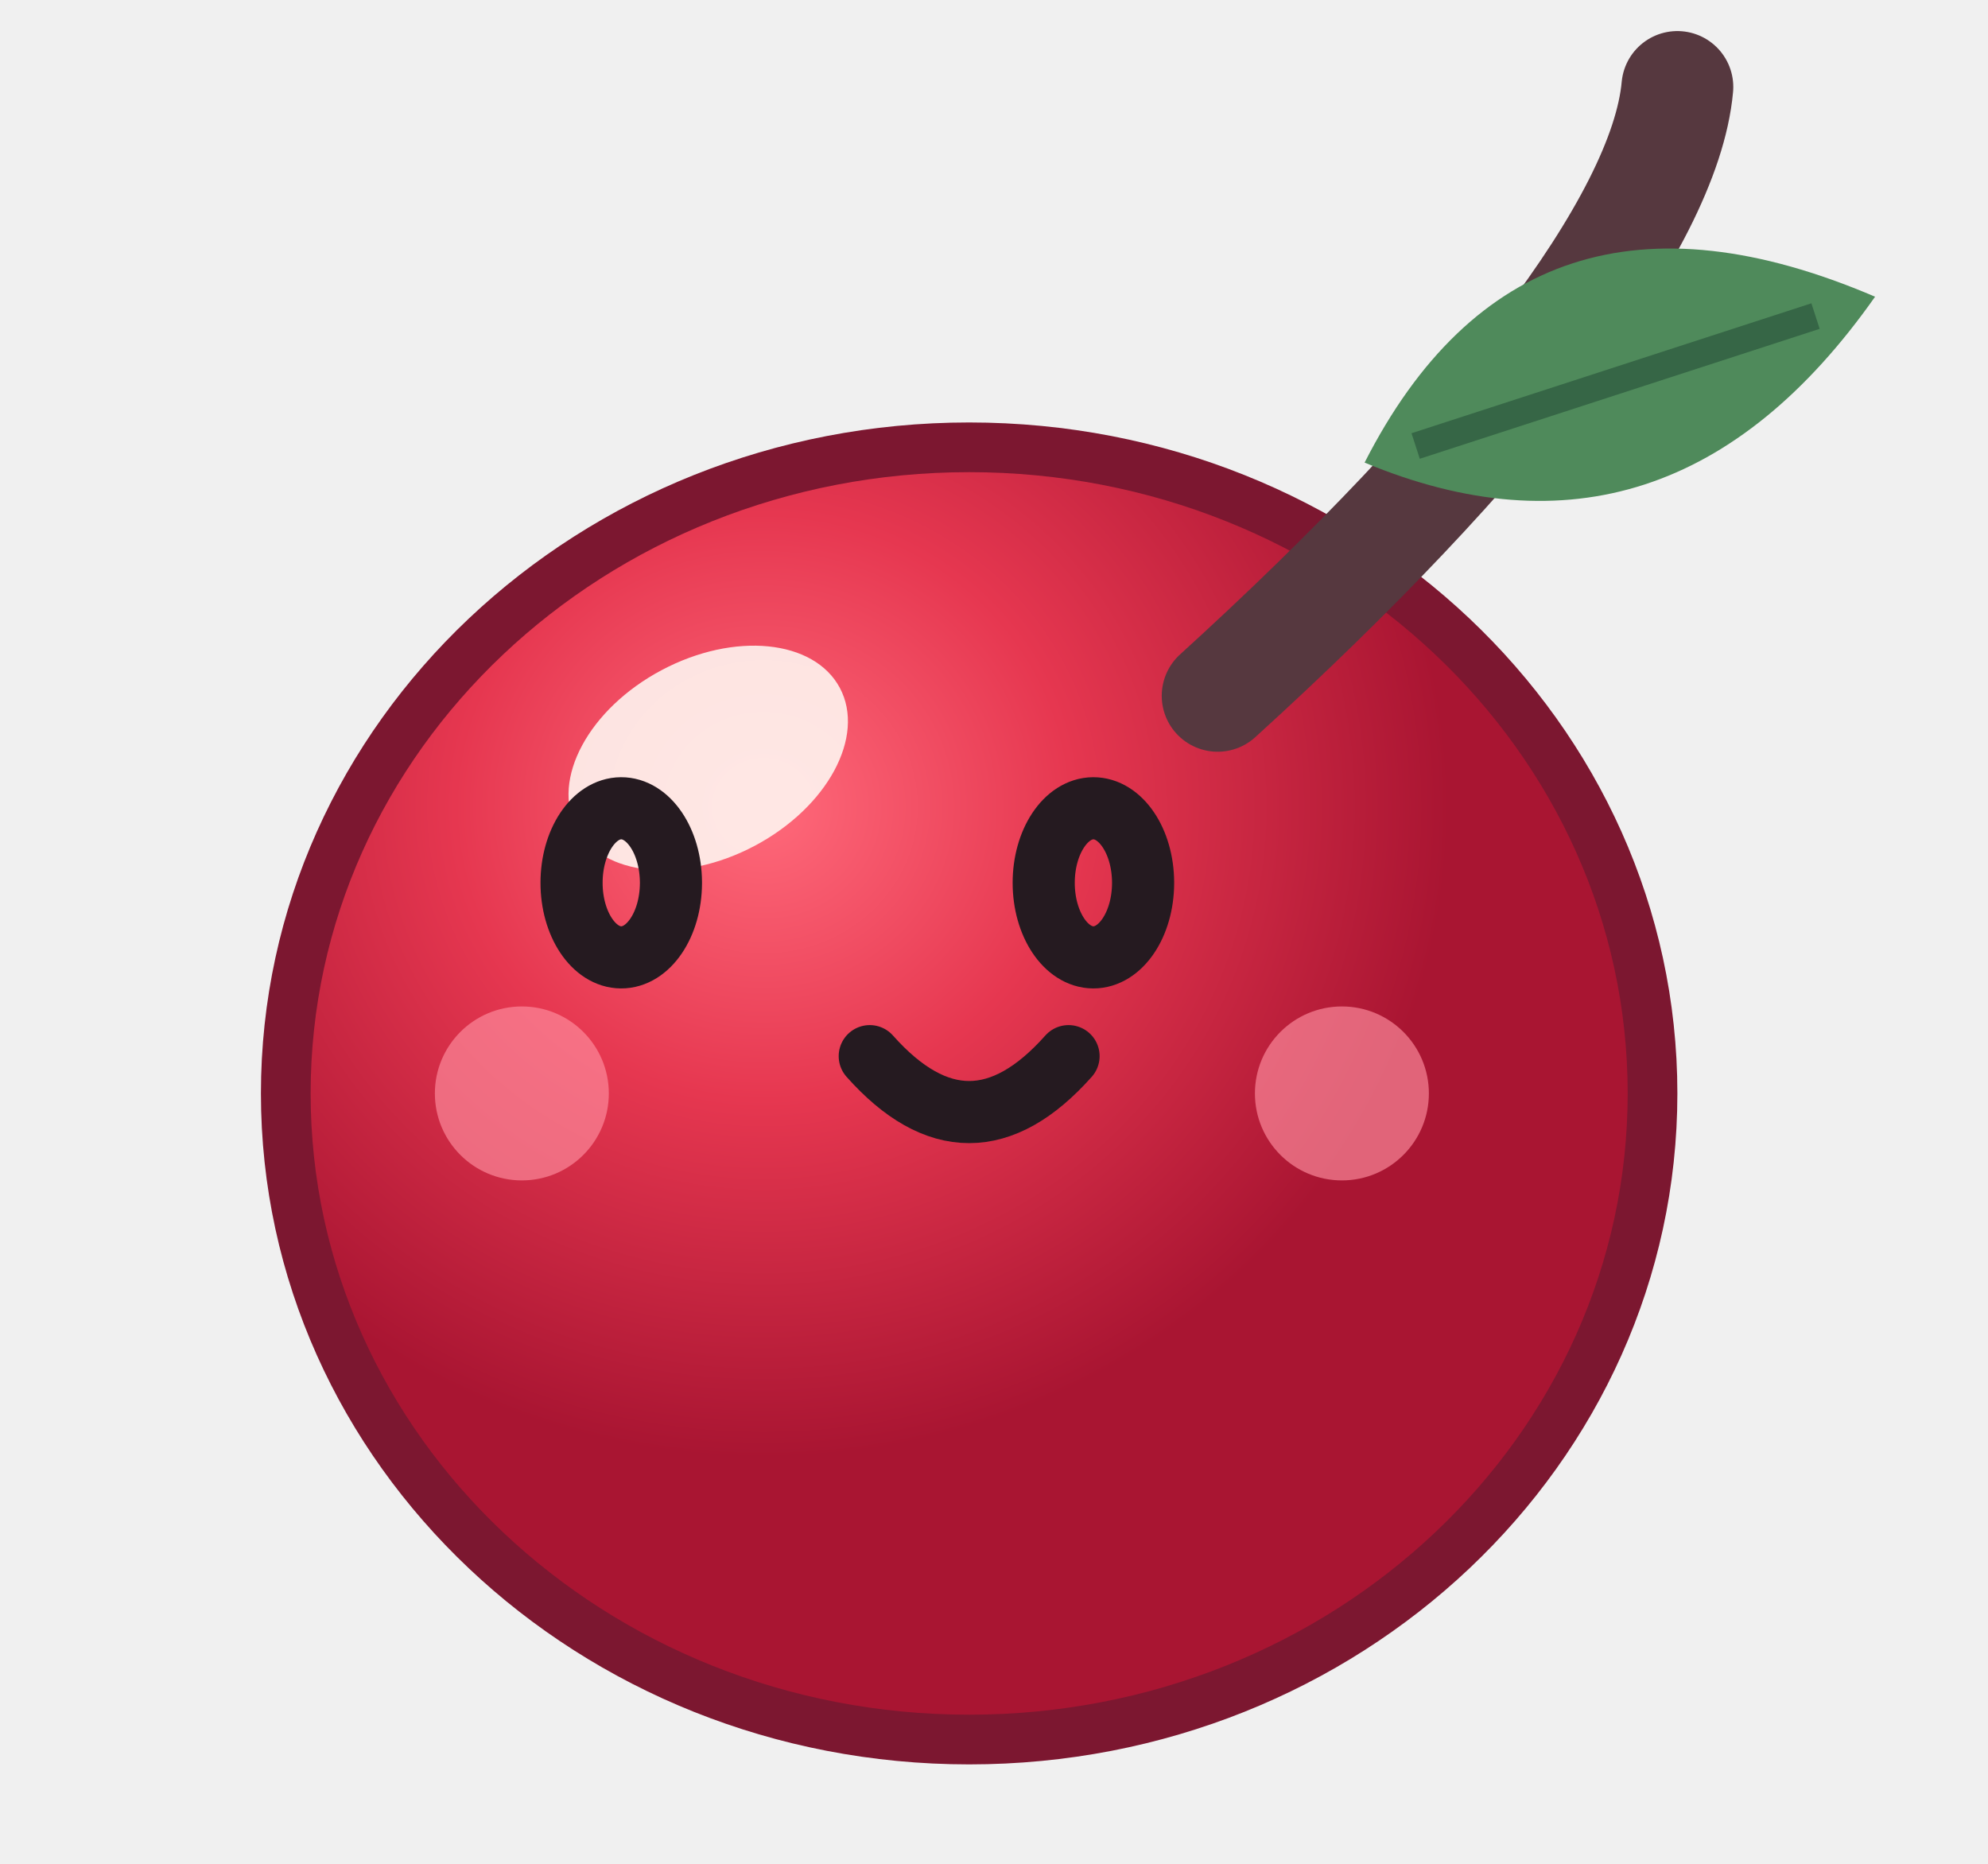
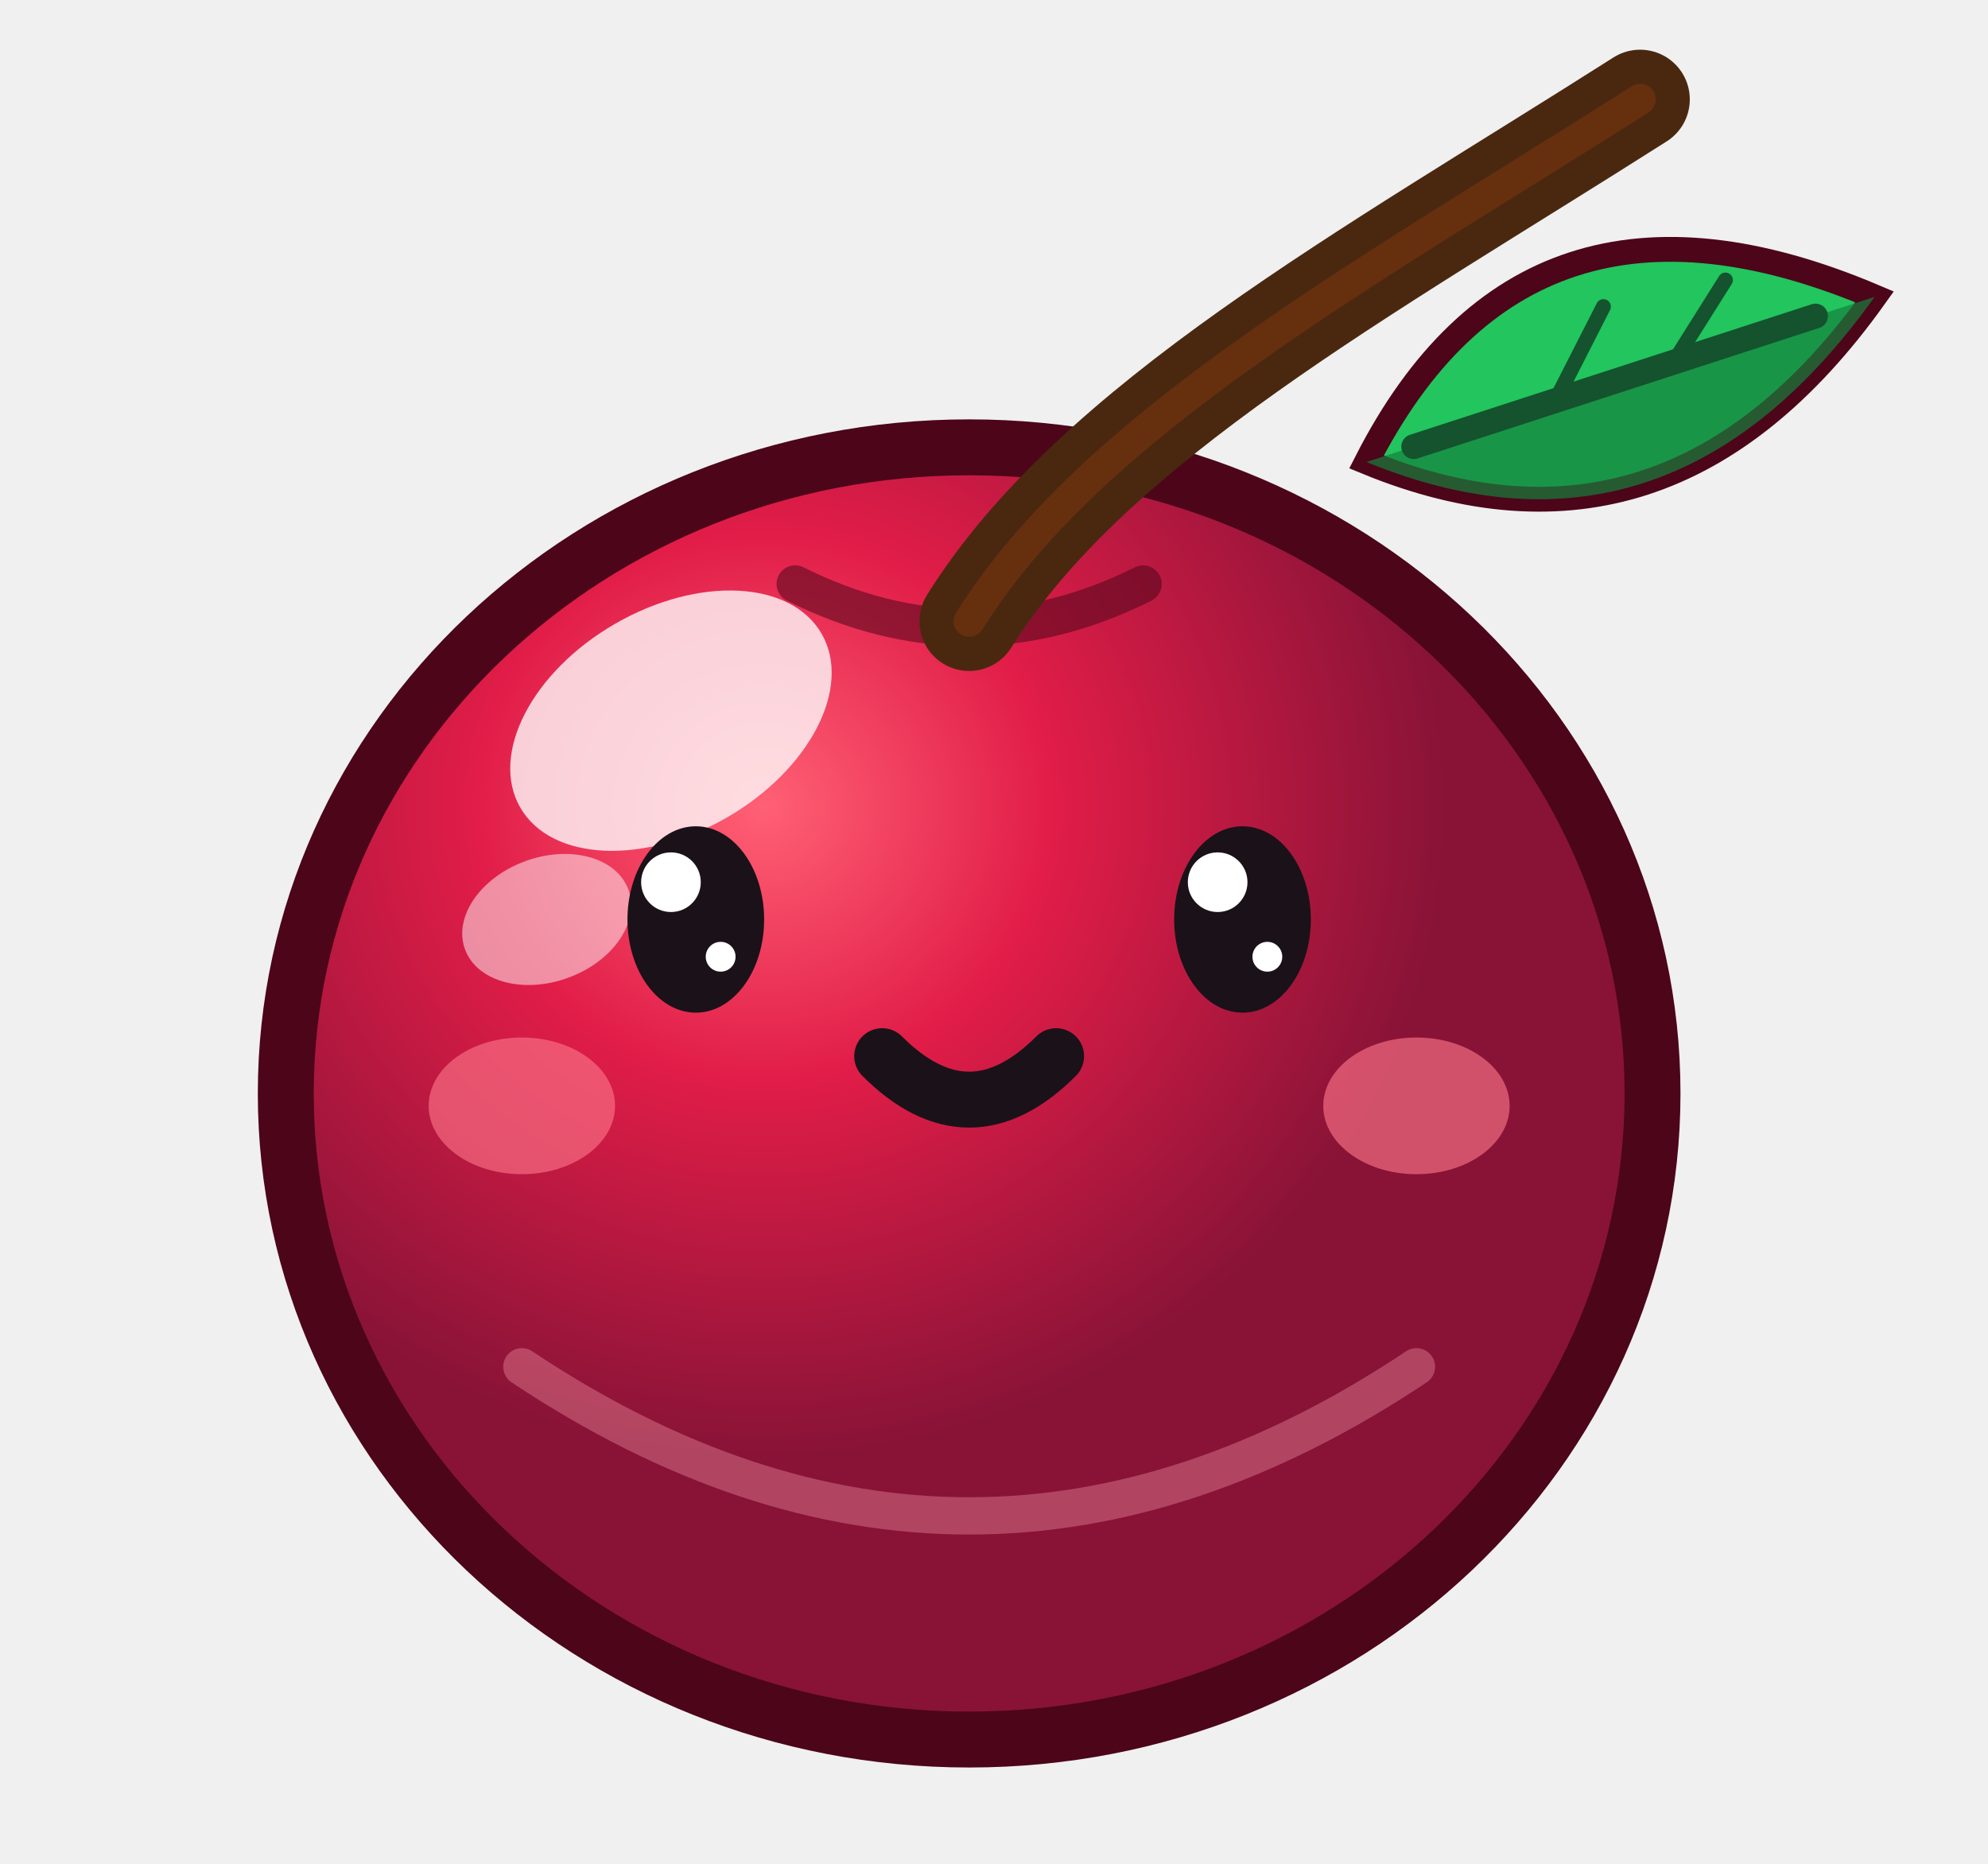
<svg xmlns="http://www.w3.org/2000/svg" width="160" height="150" viewBox="0 0 160 150">
  <defs>
-     <radialGradient id="g" cx="35%" cy="28%">
-       <stop offset="0" stop-color="#FF6A7B" />
-       <stop offset=".45" stop-color="#E63750" />
-       <stop offset="1" stop-color="#A91532" />
+     <radialGradient id="cherry_grad" cx="35%" cy="28%">
+       <stop offset="0%" stop-color="#FF6075" />
+       <stop offset="42%" stop-color="#E11D48" />
+       <stop offset="100%" stop-color="#881337" />
    </radialGradient>
  </defs>
-   <ellipse cx="78" cy="88" rx="55" ry="52" fill="url(#g)" stroke="#7C1730" stroke-width="4" />
-   <ellipse cx="57" cy="61" rx="12" ry="8" fill="#FFF8F2" opacity=".88" transform="rotate(-28 57 61)" />
-   <path d="M98 56 C120 36 134 18 135 7" fill="none" stroke="#56383F" stroke-width="9" stroke-linecap="round" />
-   <path d="M 108.84 31 Q 129 10.84 152.04 31 Q 129 48.28 108.84 31 Z" fill="#4F8A5B" transform="rotate(-18 129 31)" />
-   <path d="M 113.16 31 L 147.0 31" stroke="#28533A" stroke-width="2.16" opacity=".65" transform="rotate(-18 129 31)" />
-   <path d="M54 71 a4 6 0 1 0 0 .1" stroke="#251A20" stroke-width="5" fill="none" stroke-linecap="round" />
-   <path d="M92 71 a4 6 0 1 0 0 .1" stroke="#251A20" stroke-width="5" fill="none" stroke-linecap="round" />
-   <path d="M70 85 q8 9 16 0" stroke="#251A20" stroke-width="5" fill="none" stroke-linecap="round" />
-   <circle cx="42" cy="88" r="7" fill="#FF8FA0" opacity=".65" />
-   <circle cx="108" cy="88" r="7" fill="#FF8FA0" opacity=".65" />
+   <ellipse cx="78" cy="88" rx="55" ry="52" fill="url(#cherry_grad)" stroke="#4C0519" stroke-width="4.5" />
+   <ellipse cx="54" cy="58" rx="14" ry="9" fill="#FFFFFF" opacity=".78" transform="rotate(-30 54 58)" />
+   <ellipse cx="44" cy="74" rx="7" ry="5" fill="#FFFFFF" opacity=".5" transform="rotate(-20 44 74)" />
+   <path d="M42 110 Q78 134 114 110" stroke="#FDA4AF" stroke-width="3" fill="none" opacity=".35" stroke-linecap="round" />
+   <path d="M64 47 Q78 54 92 47" stroke="#4C0519" stroke-width="3" fill="none" opacity=".55" stroke-linecap="round" />
+   <path d="M78 50 C88 34 110 22 132 8" fill="none" stroke="#4A2810" stroke-width="8" stroke-linecap="round" />
+   <path d="M78 50 C88 34 110 22 132 8" fill="none" stroke="#78350F" stroke-width="2.5" opacity=".6" stroke-linecap="round" />
+   <g transform="rotate(-18 129 31)">
+     <path d="M 109 31 Q 129 11 152 31 Q 129 48 109 31 Z" fill="#22C55E" stroke="#4C0519" stroke-width="2" />
+     <path d="M 109 31 Q 129 48 152 31 Z" fill="#15803D" opacity=".7" />
+     <line x1="113" y1="31" x2="147" y2="31" stroke="#14532D" stroke-width="2" stroke-linecap="round" />
+     <line x1="125" y1="31" x2="131" y2="25" stroke="#14532D" stroke-width="1.2" stroke-linecap="round" />
+     <line x1="135" y1="31" x2="141" y2="26" stroke="#14532D" stroke-width="1.2" stroke-linecap="round" />
+   </g>
+   <ellipse cx="56" cy="74" rx="5.5" ry="7.5" fill="#1A1218" />
+   <circle cx="54" cy="71" r="2.4" fill="#FFFFFF" />
+   <circle cx="58" cy="77" r="1.2" fill="#FFFFFF" />
+   <ellipse cx="100" cy="74" rx="5.5" ry="7.5" fill="#1A1218" />
+   <circle cx="98" cy="71" r="2.4" fill="#FFFFFF" />
+   <circle cx="102" cy="77" r="1.2" fill="#FFFFFF" />
+   <path d="M71 85 Q78 92 85 85" stroke="#1A1218" stroke-width="4.5" fill="none" stroke-linecap="round" />
+   <ellipse cx="42" cy="89" rx="7.5" ry="5.5" fill="#FB7185" opacity=".65" />
+   <ellipse cx="114" cy="89" rx="7.5" ry="5.5" fill="#FB7185" opacity=".65" />
</svg>
